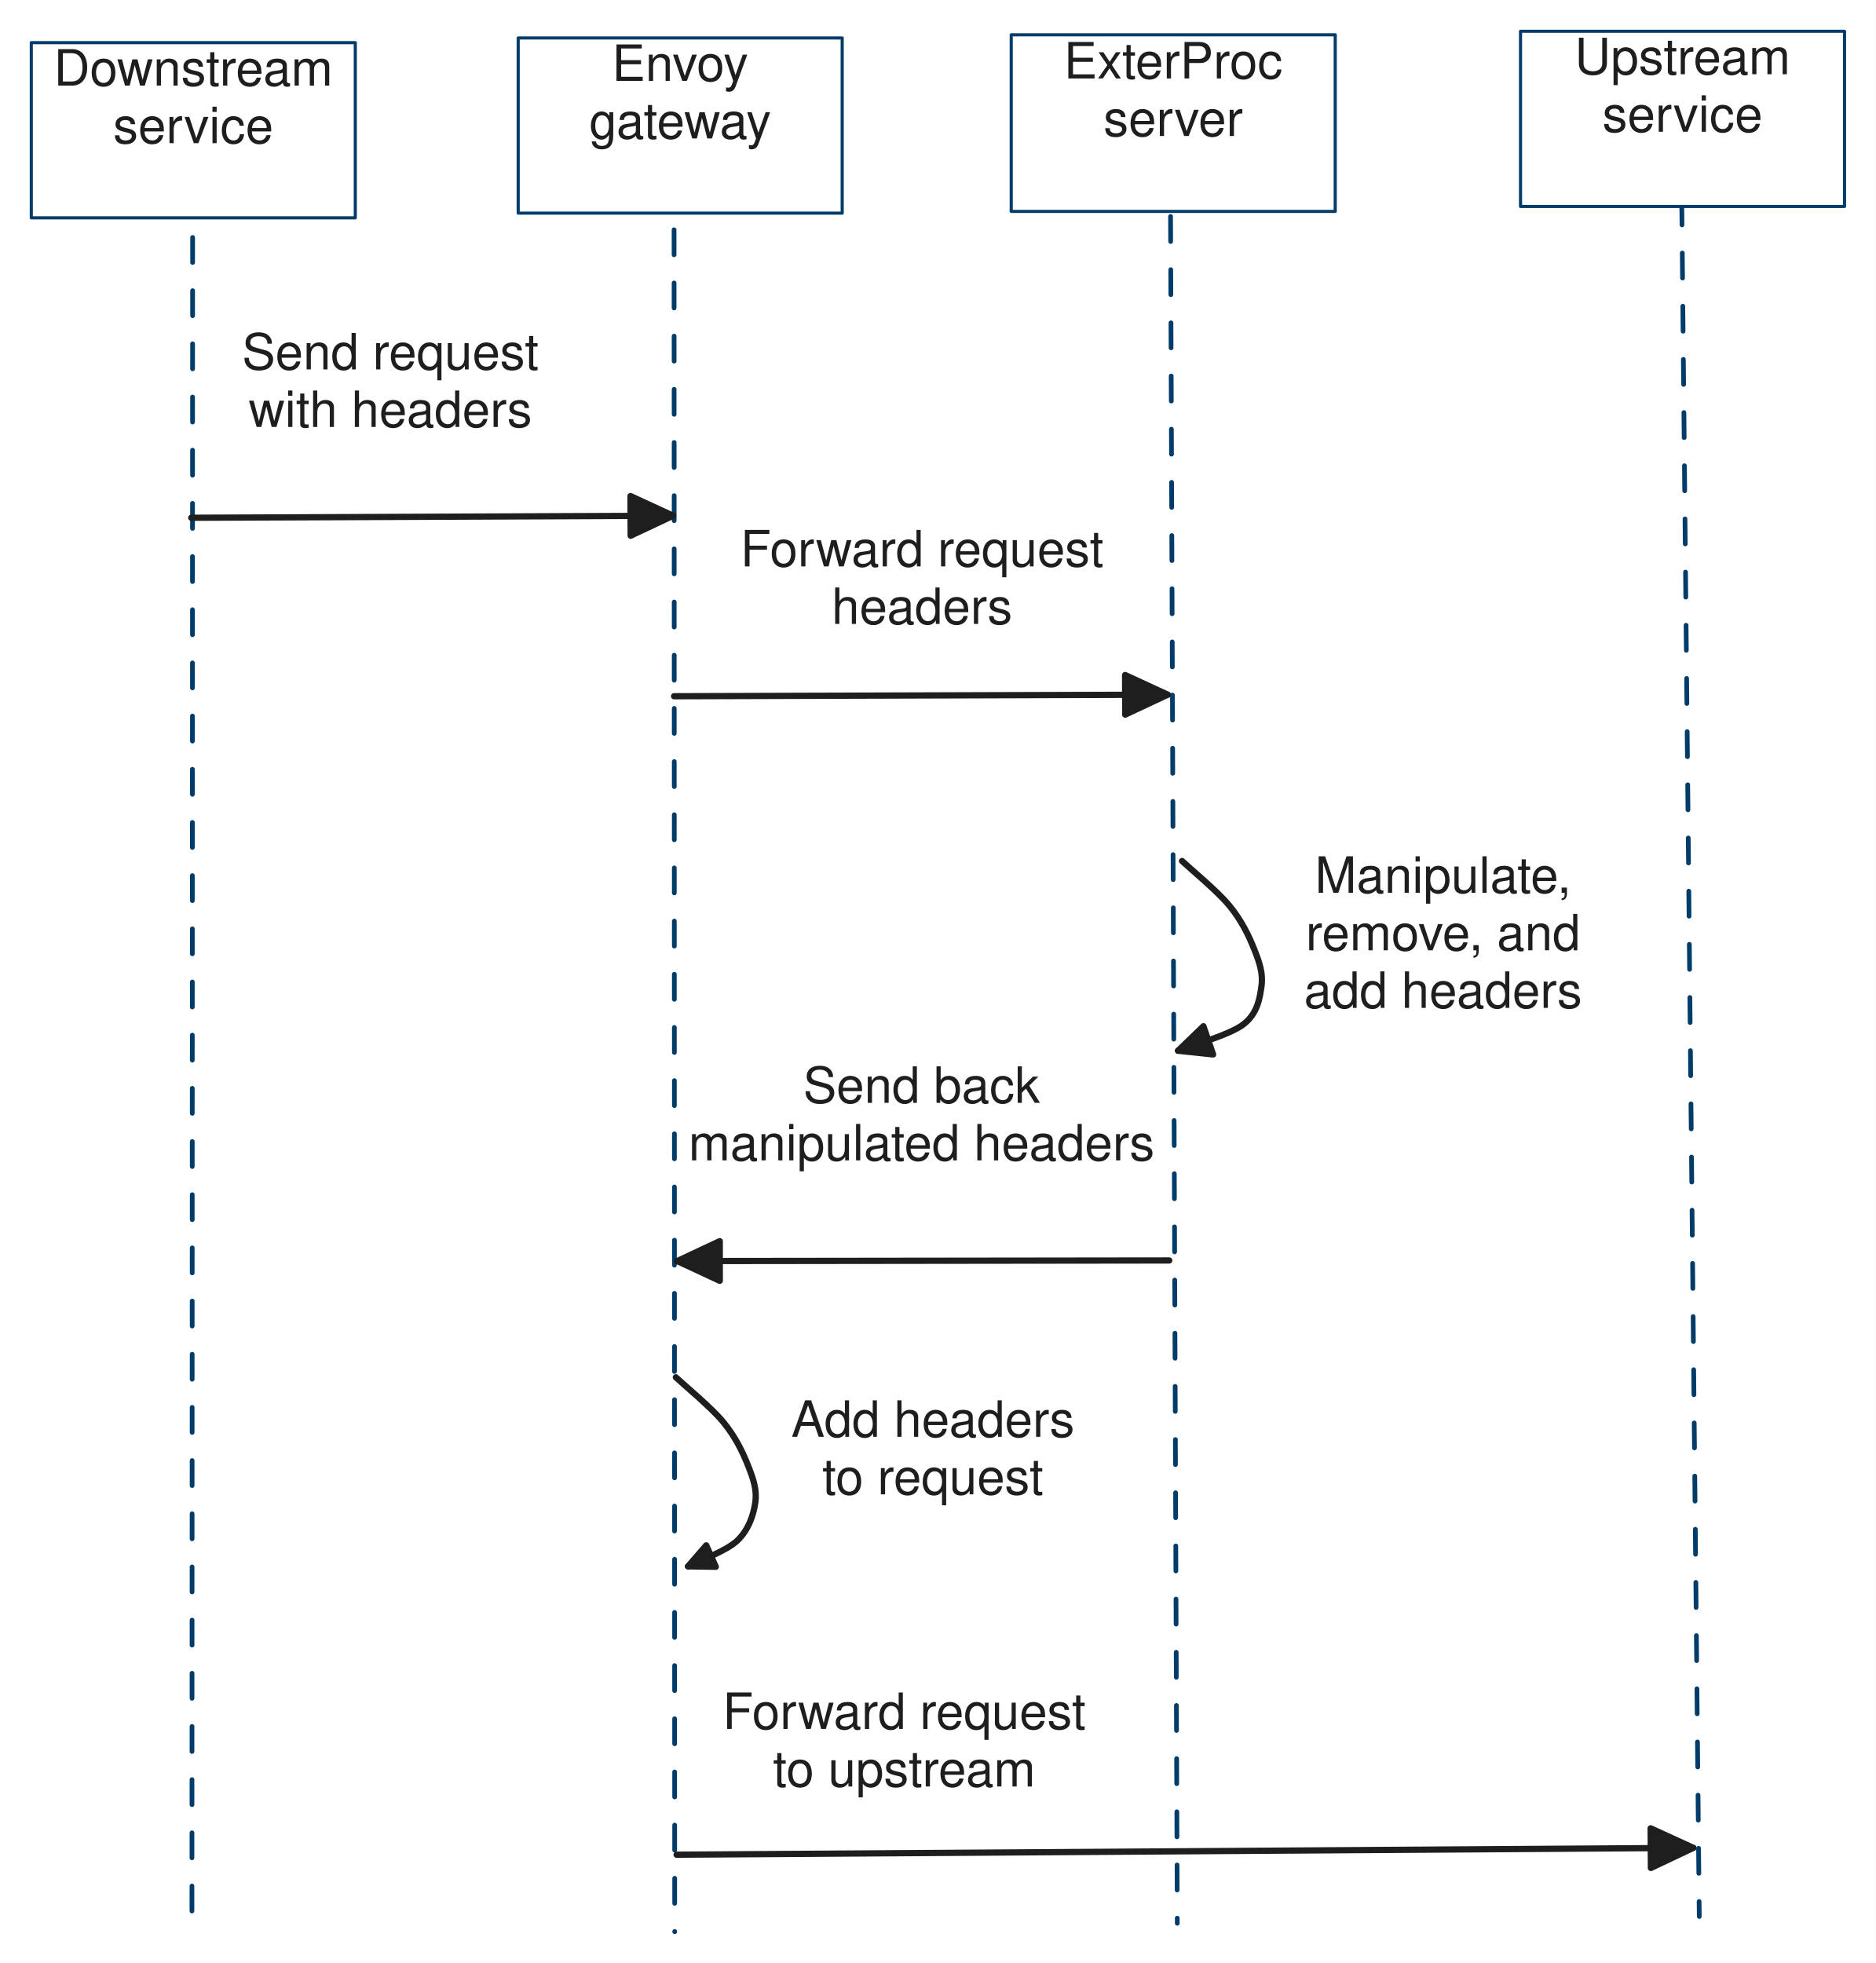
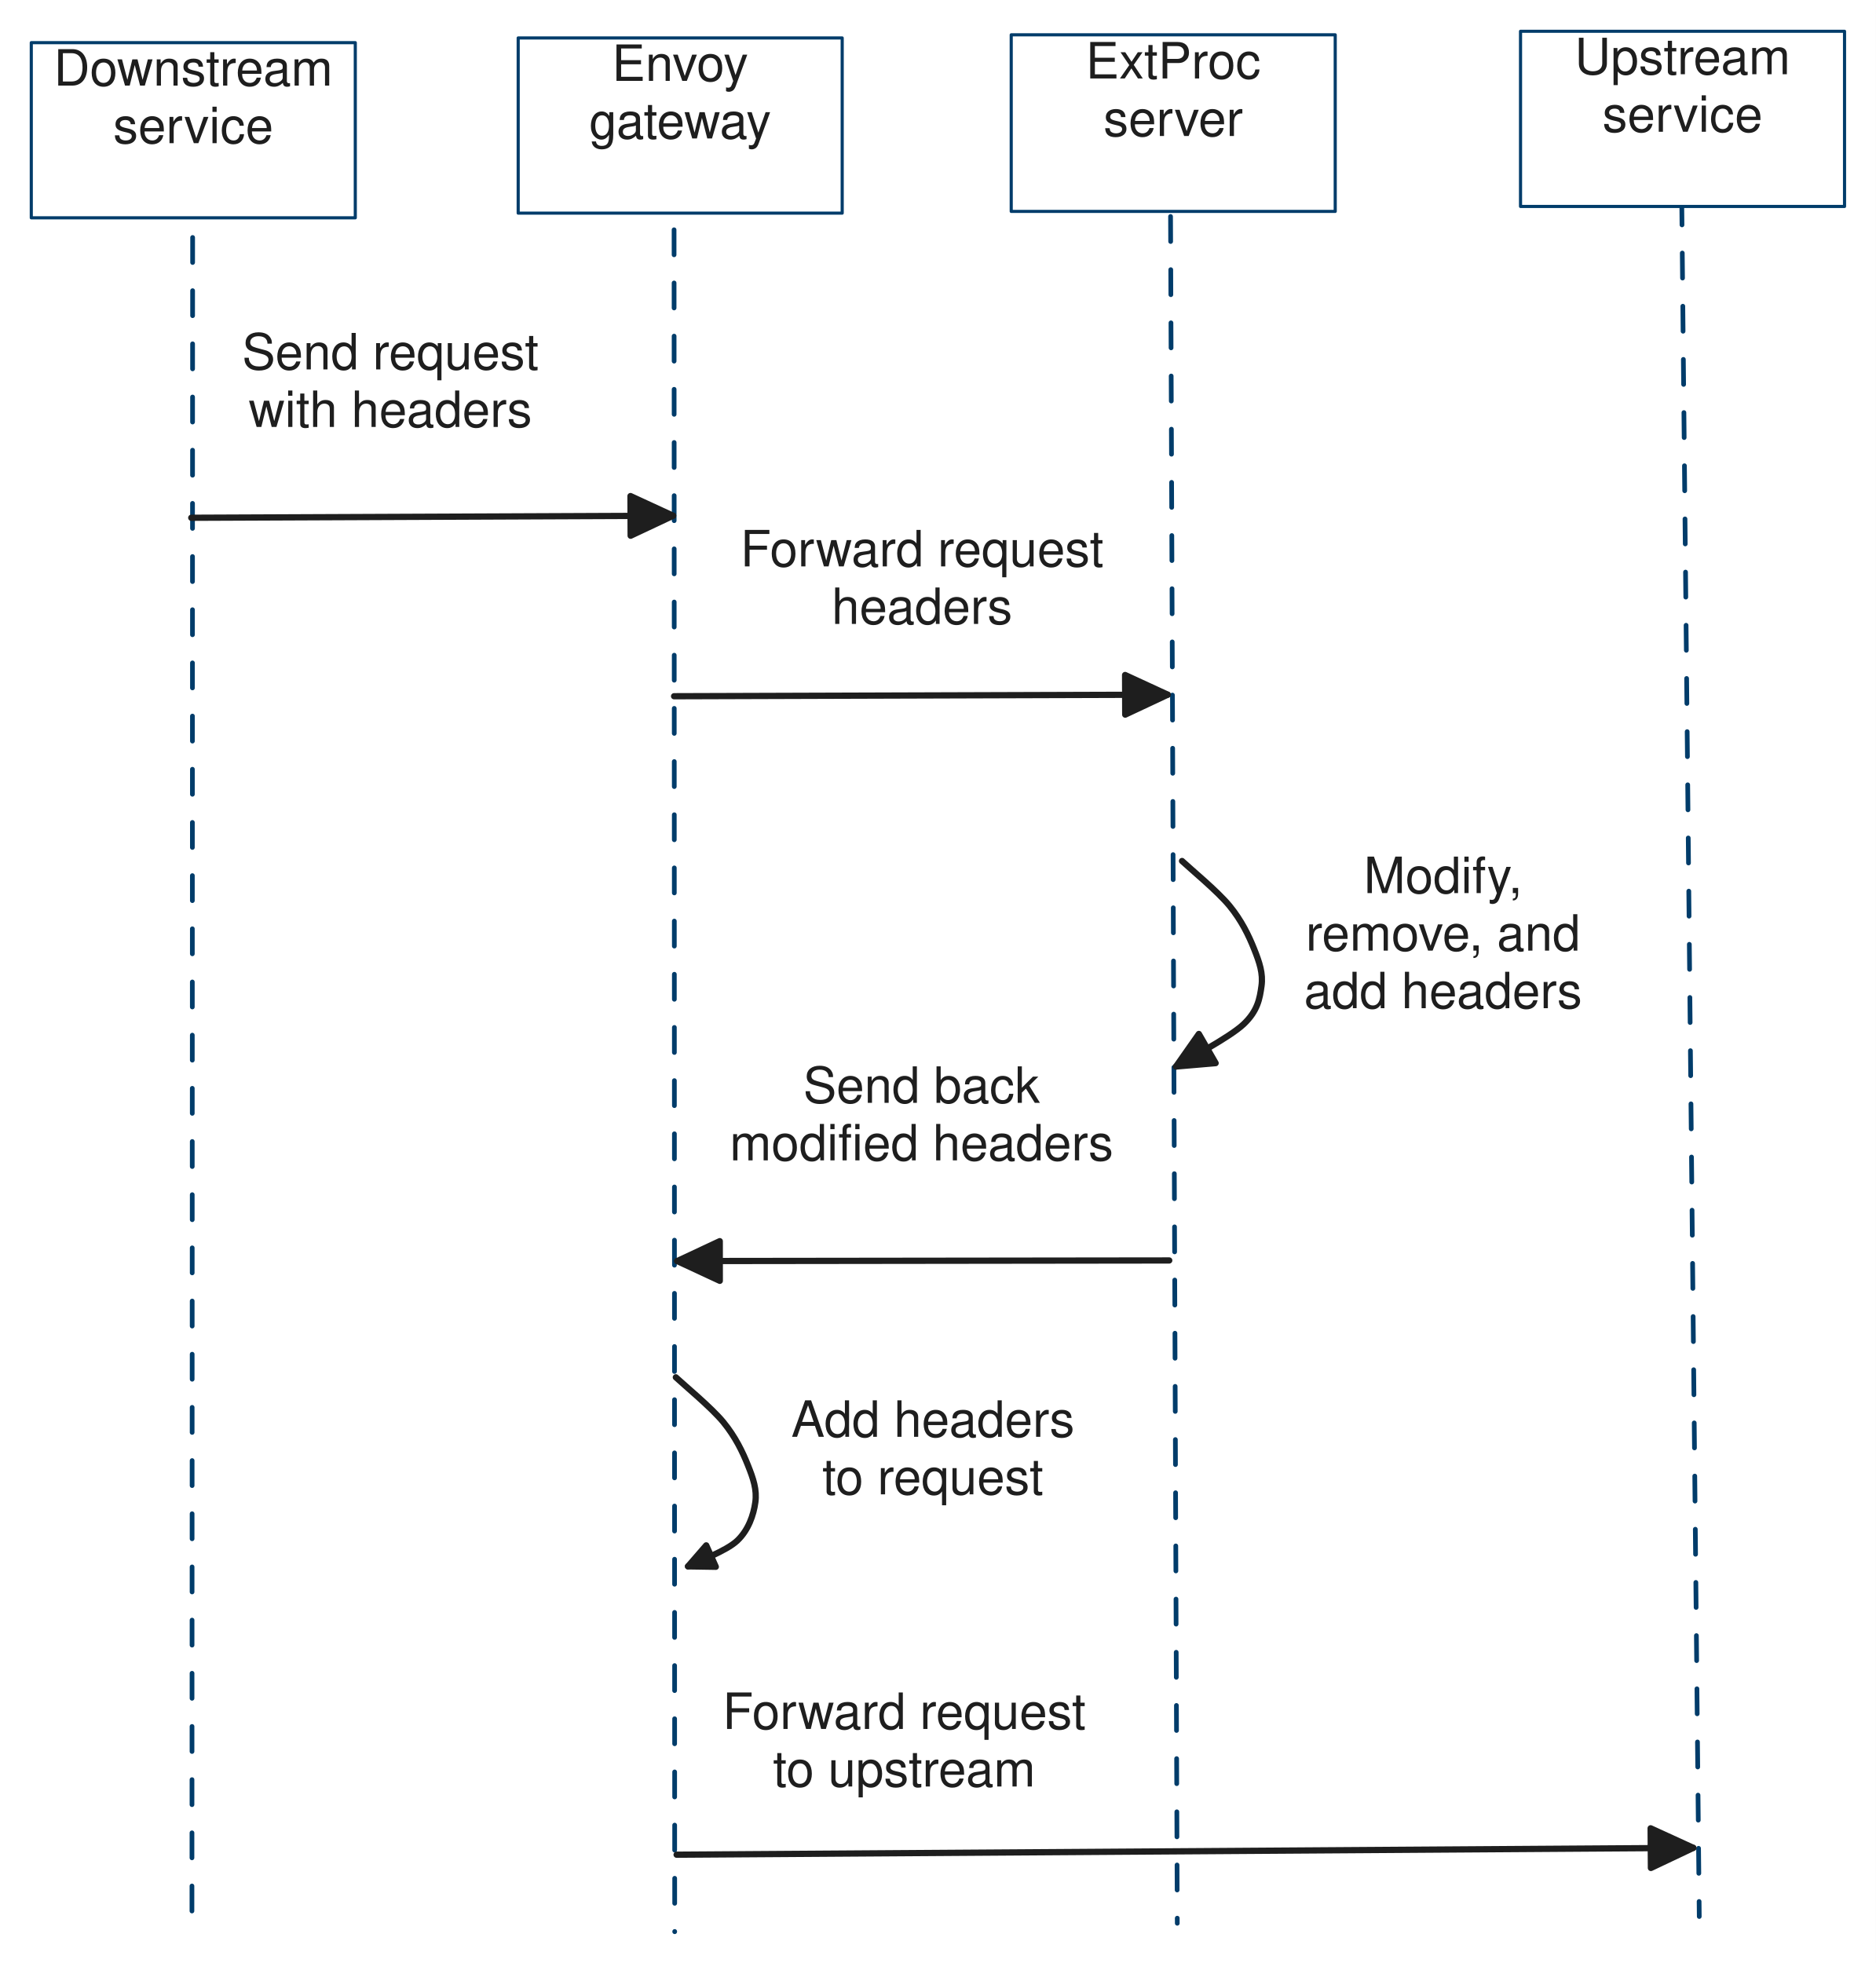
<svg xmlns="http://www.w3.org/2000/svg" version="1.1" viewBox="0 0 599.613 627.534" width="599.613" height="627.534">
  <defs>
    <style class="style-fonts">
      @font-face {
        font-family: "Virgil";
        src: url("https://excalidraw.com/Virgil.woff2");
      }
      @font-face {
        font-family: "Cascadia";
        src: url("https://excalidraw.com/Cascadia.woff2");
      }
      @font-face {
        font-family: "Assistant";
        src: url("https://app.excalidraw.com//dist/excalidraw-assets/Assistant-Regular.woff2");
      }
    </style>
  </defs>
  <rect x="0" y="0" width="599.613" height="627.534" fill="#ffffff" />
  <g stroke-linecap="round">
    <g transform="translate(61.58214 58.91608) rotate(0 -0.1147076 278.576)">
      <path d="M0 0 C-0.07 160.6, -0.13 321.21, -0.23 557.15" stroke="#003c6a" stroke-width="1.5" fill="none" stroke-dasharray="8 9" />
    </g>
  </g>
  <mask />
  <g stroke-linecap="round">
    <g transform="translate(215.463 56.45262) rotate(0 0.10575 280.5408)">
      <path d="M0 0 C0.08 199.65, 0.15 399.3, 0.21 561.08" stroke="#003c6a" stroke-width="1.5" fill="none" stroke-dasharray="8 9" />
    </g>
  </g>
  <mask />
  <g stroke-linecap="round">
    <g transform="translate(374.1718 69.20343) rotate(0 1.073314 272.8126)">
      <path d="M0 0 C0.84 213.49, 1.68 426.99, 2.15 545.63" stroke="#003c6a" stroke-width="1.5" fill="none" stroke-dasharray="8 9" />
    </g>
  </g>
  <mask />
  <g stroke-linecap="round">
    <g transform="translate(538.7158 63.88455) rotate(359.7617 1.658563 274.4018)">
      <path d="M0 0 C0.96 158.44, 1.92 316.89, 3.32 548.8" stroke="#003c6a" stroke-width="1.5" fill="none" stroke-dasharray="8 9" />
    </g>
  </g>
  <mask />
  <g stroke-linecap="round" transform="translate(10 13.63419) rotate(0 51.78479 28)">
    <path d="M0 0 L103.57 0 L103.57 56 L0 56" stroke="none" stroke-width="0" fill="#ffffff" />
    <path d="M0 0 C35.78 0, 71.55 0, 103.57 0 M0 0 C25.35 0, 50.71 0, 103.57 0 M103.57 0 C103.57 13.91, 103.57 27.83, 103.57 56 M103.57 0 C103.57 21.22, 103.57 42.45, 103.57 56 M103.57 56 C70.04 56, 36.51 56, 0 56 M103.57 56 C66.25 56, 28.93 56, 0 56 M0 56 C0 42.25, 0 28.51, 0 0 M0 56 C0 39.62, 0 23.23, 0 0" stroke="#003c6a" stroke-width="1" fill="none" />
  </g>
  <g transform="translate(16.88244 23.23419) rotate(0 44.90234 18.4)">
    <text x="44.902" y="0" font-family="Helvetica, Segoe UI Emoji" font-size="16px" fill="#1e1e1e" text-anchor="middle" style="white-space: pre;" direction="ltr" dominant-baseline="text-before-edge">Downstream</text>
    <text x="44.902" y="18.4" font-family="Helvetica, Segoe UI Emoji" font-size="16px" fill="#1e1e1e" text-anchor="middle" style="white-space: pre;" direction="ltr" dominant-baseline="text-before-edge">service</text>
  </g>
  <g stroke-linecap="round" transform="translate(165.6413 12.13109) rotate(0 51.78479 28)">
    <path d="M0 0 L103.57 0 L103.57 56 L0 56" stroke="none" stroke-width="0" fill="#ffffff" />
    <path d="M0 0 C37.41 0, 74.83 0, 103.57 0 M0 0 C27.63 0, 55.26 0, 103.57 0 M103.57 0 C103.57 12.74, 103.57 25.48, 103.57 56 M103.57 0 C103.57 14.81, 103.57 29.61, 103.57 56 M103.57 56 C78.32 56, 53.07 56, 0 56 M103.57 56 C76.75 56, 49.93 56, 0 56 M0 56 C0 44.13, 0 32.26, 0 0 M0 56 C0 37.19, 0 18.37, 0 0" stroke="#003c6a" stroke-width="1" fill="none" />
  </g>
  <g transform="translate(187.6292 21.73109) rotate(0 29.79688 18.4)">
    <text x="29.797" y="0" font-family="Helvetica, Segoe UI Emoji" font-size="16px" fill="#1e1e1e" text-anchor="middle" style="white-space: pre;" direction="ltr" dominant-baseline="text-before-edge">Envoy </text>
    <text x="29.797" y="18.4" font-family="Helvetica, Segoe UI Emoji" font-size="16px" fill="#1e1e1e" text-anchor="middle" style="white-space: pre;" direction="ltr" dominant-baseline="text-before-edge">gateway</text>
  </g>
  <g stroke-linecap="round" transform="translate(323.2405 11.13028) rotate(0 51.78479 28.22409)">
    <path d="M0 0 L103.57 0 L103.57 56.45 L0 56.45" stroke="none" stroke-width="0" fill="#ffffff" />
    <path d="M0 0 C37.12 0, 74.23 0, 103.57 0 M0 0 C32.32 0, 64.64 0, 103.57 0 M103.57 0 C103.57 22.35, 103.57 44.71, 103.57 56.45 M103.57 0 C103.57 17.29, 103.57 34.59, 103.57 56.45 M103.57 56.45 C71.57 56.45, 39.57 56.45, 0 56.45 M103.57 56.45 C78.52 56.45, 53.48 56.45, 0 56.45 M0 56.45 C0 39.47, 0 22.49, 0 0 M0 56.45 C0 41.17, 0 25.89, 0 0" stroke="#003c6a" stroke-width="1" fill="none" />
  </g>
-   <g transform="translate(337.6815 20.95437) rotate(0 37.34375 18.4)">
-     <text x="37.344" y="0" font-family="Helvetica, Segoe UI Emoji" font-size="16px" fill="#1e1e1e" text-anchor="middle" style="white-space: pre;" direction="ltr" dominant-baseline="text-before-edge">ExterProc </text>
-     <text x="37.344" y="18.4" font-family="Helvetica, Segoe UI Emoji" font-size="16px" fill="#1e1e1e" text-anchor="middle" style="white-space: pre;" direction="ltr" dominant-baseline="text-before-edge">server</text>
+   <g transform="translate(344.7948 20.95437) rotate(0 30.23047 18.4)">
+     <text x="30.23" y="0" font-family="Helvetica, Segoe UI Emoji" font-size="16px" fill="#1e1e1e" text-anchor="middle" style="white-space: pre;" direction="ltr" dominant-baseline="text-before-edge">ExtProc </text>
+     <text x="30.23" y="18.4" font-family="Helvetica, Segoe UI Emoji" font-size="16px" fill="#1e1e1e" text-anchor="middle" style="white-space: pre;" direction="ltr" dominant-baseline="text-before-edge">server</text>
  </g>
  <g stroke-linecap="round" transform="translate(486.0432 10) rotate(0 51.78479 28)">
    <path d="M0 0 L103.57 0 L103.57 56 L0 56" stroke="none" stroke-width="0" fill="#ffffff" />
    <path d="M0 0 C36.45 0, 72.89 0, 103.57 0 M0 0 C24.42 0, 48.83 0, 103.57 0 M103.57 0 C103.57 19.02, 103.57 38.03, 103.57 56 M103.57 0 C103.57 21.34, 103.57 42.69, 103.57 56 M103.57 56 C69.94 56, 36.31 56, 0 56 M103.57 56 C74.39 56, 45.22 56, 0 56 M0 56 C0 37.94, 0 19.88, 0 0 M0 56 C0 36.98, 0 17.95, 0 0" stroke="#003c6a" stroke-width="1" fill="none" />
  </g>
  <g transform="translate(500.9295 19.6) rotate(0 36.89844 18.4)">
    <text x="36.898" y="0" font-family="Helvetica, Segoe UI Emoji" font-size="16px" fill="#1e1e1e" text-anchor="middle" style="white-space: pre;" direction="ltr" dominant-baseline="text-before-edge">Upstream </text>
    <text x="36.898" y="18.4" font-family="Helvetica, Segoe UI Emoji" font-size="16px" fill="#1e1e1e" text-anchor="middle" style="white-space: pre;" direction="ltr" dominant-baseline="text-before-edge">service</text>
  </g>
  <g stroke-linecap="round">
    <g transform="translate(61.14026 165.52) rotate(0 77.01044 -0.3272747)">
      <path d="M0 0 C49.66 -0.21, 99.31 -0.42, 154.02 -0.65 M0 0 C44.62 -0.19, 89.24 -0.38, 154.02 -0.65" stroke="#1e1e1e" stroke-width="2" fill="none" />
    </g>
    <g transform="translate(61.14026 165.52) rotate(0 77.01044 -0.3272747)">
      <path d="M154.02 -0.65 L140.45 5.74 L140.4 -6.94 L154.02 -0.65" stroke="none" stroke-width="0" fill="#1e1e1e" fill-rule="evenodd" />
      <path d="M154.02 -0.65 C149.65 1.41, 145.27 3.47, 140.45 5.74 M154.02 -0.65 C150.09 1.2, 146.16 3.05, 140.45 5.74 M140.45 5.74 C140.44 3.06, 140.43 0.37, 140.4 -6.94 M140.45 5.74 C140.44 2.87, 140.43 0, 140.4 -6.94 M140.4 -6.94 C144.11 -5.22, 147.82 -3.51, 154.02 -0.65 M140.4 -6.94 C143.73 -5.4, 147.07 -3.86, 154.02 -0.65 M154.02 -0.65 C154.02 -0.65, 154.02 -0.65, 154.02 -0.65 M154.02 -0.65 C154.02 -0.65, 154.02 -0.65, 154.02 -0.65" stroke="#1e1e1e" stroke-width="2" fill="none" />
    </g>
  </g>
  <mask />
  <g transform="translate(74.9825 113.9599) rotate(0 49.8125 18.4)">
    <text x="49.812" y="0" font-family="Helvetica, Segoe UI Emoji" font-size="16px" fill="#1e1e1e" text-anchor="middle" style="white-space: pre;" direction="ltr" dominant-baseline="text-before-edge">Send request </text>
    <text x="49.812" y="18.4" font-family="Helvetica, Segoe UI Emoji" font-size="16px" fill="#1e1e1e" text-anchor="middle" style="white-space: pre;" direction="ltr" dominant-baseline="text-before-edge">with headers</text>
  </g>
  <g stroke-linecap="round">
    <g transform="translate(215.4747 222.5728) rotate(0 78.89344 -0.248838)">
      <path d="M0 0 C56.57 -0.18, 113.14 -0.36, 157.79 -0.5 M0 0 C42.87 -0.14, 85.74 -0.27, 157.79 -0.5" stroke="#1e1e1e" stroke-width="2" fill="none" />
    </g>
    <g transform="translate(215.4747 222.5728) rotate(0 78.89344 -0.248838)">
      <path d="M157.79 -0.5 L144.21 5.88 L144.17 -6.79 L157.79 -0.5" stroke="none" stroke-width="0" fill="#1e1e1e" fill-rule="evenodd" />
      <path d="M157.79 -0.5 C152.92 1.79, 148.05 4.08, 144.21 5.88 M157.79 -0.5 C154.1 1.24, 150.41 2.97, 144.21 5.88 M144.21 5.88 C144.2 3.29, 144.2 0.69, 144.17 -6.79 M144.21 5.88 C144.2 1.68, 144.19 -2.53, 144.17 -6.79 M144.17 -6.79 C148.79 -4.66, 153.4 -2.53, 157.79 -0.5 M144.17 -6.79 C149.48 -4.34, 154.79 -1.88, 157.79 -0.5 M157.79 -0.5 C157.79 -0.5, 157.79 -0.5, 157.79 -0.5 M157.79 -0.5 C157.79 -0.5, 157.79 -0.5, 157.79 -0.5" stroke="#1e1e1e" stroke-width="2" fill="none" />
    </g>
  </g>
  <mask />
  <g transform="translate(234.2645 176.9332) rotate(0 60.46875 18.4)">
    <text x="60.469" y="0" font-family="Helvetica, Segoe UI Emoji" font-size="16px" fill="#1e1e1e" text-anchor="middle" style="white-space: pre;" direction="ltr" dominant-baseline="text-before-edge">Forward request </text>
    <text x="60.469" y="18.4" font-family="Helvetica, Segoe UI Emoji" font-size="16px" fill="#1e1e1e" text-anchor="middle" style="white-space: pre;" direction="ltr" dominant-baseline="text-before-edge">headers</text>
  </g>
-   <g transform="translate(416.7997 281.2692) rotate(0 44.48047 27.6)">
-     <text x="44.48" y="0" font-family="Helvetica, Segoe UI Emoji" font-size="16px" fill="#1e1e1e" text-anchor="middle" style="white-space: pre;" direction="ltr" dominant-baseline="text-before-edge">Manipulate, </text>
+   <g transform="translate(416.7997 281.3741) rotate(0 44.48047 27.6)">
+     <text x="44.48" y="0" font-family="Helvetica, Segoe UI Emoji" font-size="16px" fill="#1e1e1e" text-anchor="middle" style="white-space: pre;" direction="ltr" dominant-baseline="text-before-edge">Modify, </text>
    <text x="44.48" y="18.4" font-family="Helvetica, Segoe UI Emoji" font-size="16px" fill="#1e1e1e" text-anchor="middle" style="white-space: pre;" direction="ltr" dominant-baseline="text-before-edge">remove, and</text>
    <text x="44.48" y="36.8" font-family="Helvetica, Segoe UI Emoji" font-size="16px" fill="#1e1e1e" text-anchor="middle" style="white-space: pre;" direction="ltr" dominant-baseline="text-before-edge">add headers</text>
  </g>
  <g stroke-linecap="round">
    <g transform="translate(373.7545 402.9453) rotate(0 -78.63484 0.09420177)">
      <path d="M0 0 C-26.21 0.03, -131.06 0.16, -157.27 0.19 M0 0 C-26.21 0.03, -131.06 0.16, -157.27 0.19" stroke="#1e1e1e" stroke-width="2" fill="none" />
    </g>
    <g transform="translate(373.7545 402.9453) rotate(0 -78.63484 0.09420177)">
      <path d="M-157.27 0.19 L-143.68 -6.17 L-143.67 6.51 L-157.27 0.19" stroke="none" stroke-width="0" fill="#1e1e1e" fill-rule="evenodd" />
      <path d="M-157.27 0.19 C-152.89 -1.86, -148.52 -3.9, -143.68 -6.17 M-157.27 0.19 C-154.5 -1.11, -151.74 -2.4, -143.68 -6.17 M-143.68 -6.17 C-143.68 -2.7, -143.67 0.77, -143.67 6.51 M-143.68 -6.17 C-143.68 -3.13, -143.68 -0.1, -143.67 6.51 M-143.67 6.51 C-146.55 5.17, -149.44 3.83, -157.27 0.19 M-143.67 6.51 C-147.71 4.63, -151.75 2.75, -157.27 0.19 M-157.27 0.19 C-157.27 0.19, -157.27 0.19, -157.27 0.19 M-157.27 0.19 C-157.27 0.19, -157.27 0.19, -157.27 0.19" stroke="#1e1e1e" stroke-width="2" fill="none" />
    </g>
  </g>
  <mask />
-   <g transform="translate(219.8535 348.4282) rotate(0 74.71875 18.4)">
-     <text x="74.719" y="0" font-family="Helvetica, Segoe UI Emoji" font-size="16px" fill="#1e1e1e" text-anchor="middle" style="white-space: pre;" direction="ltr" dominant-baseline="text-before-edge">Send back </text>
-     <text x="74.719" y="18.4" font-family="Helvetica, Segoe UI Emoji" font-size="16px" fill="#1e1e1e" text-anchor="middle" style="white-space: pre;" direction="ltr" dominant-baseline="text-before-edge">manipulated headers</text>
+   <g transform="translate(233.2012 348.4282) rotate(0 61.37109 18.4)">
+     <text x="61.371" y="0" font-family="Helvetica, Segoe UI Emoji" font-size="16px" fill="#1e1e1e" text-anchor="middle" style="white-space: pre;" direction="ltr" dominant-baseline="text-before-edge">Send back </text>
+     <text x="61.371" y="18.4" font-family="Helvetica, Segoe UI Emoji" font-size="16px" fill="#1e1e1e" text-anchor="middle" style="white-space: pre;" direction="ltr" dominant-baseline="text-before-edge">modified headers</text>
  </g>
  <g stroke-linecap="round">
    <g transform="translate(216.0404 440.3001) rotate(0 12.70081 30.21319)">
      <path d="M0 0 C2.53 2.39, 11.34 9.65, 15.18 14.33 C19.02 19.02, 21.33 23.83, 23.03 28.1 C24.74 32.37, 25.97 35.96, 25.4 39.98 C24.84 44, 23.22 48.81, 19.64 52.21 C16.05 55.62, 6.51 59.06, 3.89 60.43 M0 0 C2.53 2.39, 11.34 9.65, 15.18 14.33 C19.02 19.02, 21.33 23.83, 23.03 28.1 C24.74 32.37, 25.97 35.96, 25.4 39.98 C24.84 44, 23.22 48.81, 19.64 52.21 C16.05 55.62, 6.51 59.06, 3.89 60.43" stroke="#1e1e1e" stroke-width="2" fill="none" />
    </g>
    <g transform="translate(216.0404 440.3001) rotate(0 12.70081 30.21319)">
      <path d="M3.89 60.43 L9.71 53.72 L12.77 60.57 L3.89 60.43" stroke="none" stroke-width="0" fill="#1e1e1e" fill-rule="evenodd" />
      <path d="M3.89 60.43 C5.44 58.64, 6.99 56.85, 9.71 53.72 M3.89 60.43 C5.58 58.48, 7.27 56.53, 9.71 53.72 M9.71 53.72 C10.48 55.44, 11.25 57.17, 12.77 60.57 M9.71 53.72 C10.72 55.98, 11.73 58.24, 12.77 60.57 M12.77 60.57 C10.73 60.54, 8.69 60.5, 3.89 60.43 M12.77 60.57 C9.52 60.52, 6.28 60.47, 3.89 60.43 M3.89 60.43 C3.89 60.43, 3.89 60.43, 3.89 60.43 M3.89 60.43 C3.89 60.43, 3.89 60.43, 3.89 60.43" stroke="#1e1e1e" stroke-width="2" fill="none" />
    </g>
  </g>
  <mask />
  <g transform="translate(252.8409 455.1924) rotate(0 45.36719 18.4)">
    <text x="45.367" y="0" font-family="Helvetica, Segoe UI Emoji" font-size="16px" fill="#1e1e1e" text-anchor="middle" style="white-space: pre;" direction="ltr" dominant-baseline="text-before-edge">Add headers</text>
    <text x="45.367" y="18.4" font-family="Helvetica, Segoe UI Emoji" font-size="16px" fill="#1e1e1e" text-anchor="middle" style="white-space: pre;" direction="ltr" dominant-baseline="text-before-edge">to request</text>
  </g>
  <g stroke-linecap="round">
    <g transform="translate(216.2827 592.9131) rotate(0 162.496 -1.097241)">
      <path d="M0 0 C54.17 -0.37, 270.83 -1.83, 324.99 -2.19 M0 0 C54.17 -0.37, 270.83 -1.83, 324.99 -2.19" stroke="#1e1e1e" stroke-width="2" fill="none" />
    </g>
    <g transform="translate(216.2827 592.9131) rotate(0 162.496 -1.097241)">
      <path d="M324.99 -2.19 L311.44 4.24 L311.35 -8.44 L324.99 -2.19" stroke="none" stroke-width="0" fill="#1e1e1e" fill-rule="evenodd" />
      <path d="M324.99 -2.19 C321.54 -0.56, 318.08 1.08, 311.44 4.24 M324.99 -2.19 C320.42 -0.02, 315.84 2.15, 311.44 4.24 M311.44 4.24 C311.41 -0.6, 311.38 -5.43, 311.35 -8.44 M311.44 4.24 C311.41 -0.14, 311.38 -4.51, 311.35 -8.44 M311.35 -8.44 C314.71 -6.91, 318.06 -5.37, 324.99 -2.19 M311.35 -8.44 C314.84 -6.85, 318.32 -5.25, 324.99 -2.19 M324.99 -2.19 C324.99 -2.19, 324.99 -2.19, 324.99 -2.19 M324.99 -2.19 C324.99 -2.19, 324.99 -2.19, 324.99 -2.19" stroke="#1e1e1e" stroke-width="2" fill="none" />
    </g>
  </g>
  <mask />
  <g transform="translate(228.5711 548.5827) rotate(0 60.46875 18.4)">
    <text x="60.469" y="0" font-family="Helvetica, Segoe UI Emoji" font-size="16px" fill="#1e1e1e" text-anchor="middle" style="white-space: pre;" direction="ltr" dominant-baseline="text-before-edge">Forward request </text>
    <text x="60.469" y="18.4" font-family="Helvetica, Segoe UI Emoji" font-size="16px" fill="#1e1e1e" text-anchor="middle" style="white-space: pre;" direction="ltr" dominant-baseline="text-before-edge">to upstream</text>
  </g>
  <g stroke-linecap="round">
-     <g transform="translate(377.8408 275.2439) rotate(0 12.05868 30.32517)">
-       <path d="M0 0 C2.53 2.39, 11.34 9.65, 15.18 14.33 C19.02 19.02, 21.33 23.83, 23.03 28.1 C24.74 32.37, 25.97 35.96, 25.4 39.98 C24.84 44, 24.09 48.77, 19.64 52.21 C15.19 55.66, 2.2 59.24, -1.28 60.65 M0 0 C2.53 2.39, 11.34 9.65, 15.18 14.33 C19.02 19.02, 21.33 23.83, 23.03 28.1 C24.74 32.37, 25.97 35.96, 25.4 39.98 C24.84 44, 24.09 48.77, 19.64 52.21 C15.19 55.66, 2.2 59.24, -1.28 60.65" stroke="#1e1e1e" stroke-width="2" fill="none" />
+     <g transform="translate(377.8408 275.2439) rotate(0 11.73496 32.84918)">
+       <path d="M0 0 C2.53 2.39, 11.34 9.65, 15.18 14.33 C19.02 19.02, 21.33 23.83, 23.03 28.1 C24.74 32.37, 25.97 35.96, 25.4 39.98 C24.84 44, 24.19 47.93, 19.64 52.21 C15.08 56.5, 1.66 63.45, -1.93 65.7 M0 0 C2.53 2.39, 11.34 9.65, 15.18 14.33 C19.02 19.02, 21.33 23.83, 23.03 28.1 C24.74 32.37, 25.97 35.96, 25.4 39.98 C24.84 44, 24.19 47.93, 19.64 52.21 C15.08 56.5, 1.66 63.45, -1.93 65.7" stroke="#1e1e1e" stroke-width="2" fill="none" />
    </g>
-     <g transform="translate(377.8408 275.2439) rotate(0 12.05868 30.32517)">
-       <path d="M-1.28 60.65 L6.84 52.82 L9.93 61.84 L-1.28 60.65" stroke="none" stroke-width="0" fill="#1e1e1e" fill-rule="evenodd" />
-       <path d="M-1.28 60.65 C0.53 58.9, 2.35 57.14, 6.84 52.82 M-1.28 60.65 C1.13 58.32, 3.54 56, 6.84 52.82 M6.84 52.82 C7.7 55.35, 8.57 57.88, 9.93 61.84 M6.84 52.82 C7.83 55.72, 8.83 58.62, 9.93 61.84 M9.93 61.84 C6.34 61.46, 2.75 61.08, -1.28 60.65 M9.93 61.84 C5.61 61.38, 1.28 60.92, -1.28 60.65 M-1.28 60.65 C-1.28 60.65, -1.28 60.65, -1.28 60.65 M-1.28 60.65 C-1.28 60.65, -1.28 60.65, -1.28 60.65" stroke="#1e1e1e" stroke-width="2" fill="none" />
+     <g transform="translate(377.8408 275.2439) rotate(0 11.73496 32.84918)">
+       <path d="M-1.93 65.7 L5.38 55.29 L10.74 64.62 L-1.93 65.7" stroke="none" stroke-width="0" fill="#1e1e1e" fill-rule="evenodd" />
+       <path d="M-1.93 65.7 C-0.29 63.37, 1.34 61.04, 5.38 55.29 M-1.93 65.7 C0.24 62.61, 2.41 59.52, 5.38 55.29 M5.38 55.29 C6.89 57.91, 8.39 60.52, 10.74 64.62 M5.38 55.29 C7.11 58.29, 8.83 61.29, 10.74 64.62 M10.74 64.62 C6.68 64.96, 2.62 65.31, -1.93 65.7 M10.74 64.62 C5.85 65.03, 0.97 65.45, -1.93 65.7 M-1.93 65.7 C-1.93 65.7, -1.93 65.7, -1.93 65.7 M-1.93 65.7 C-1.93 65.7, -1.93 65.7, -1.93 65.7" stroke="#1e1e1e" stroke-width="2" fill="none" />
    </g>
  </g>
  <mask />
</svg>
